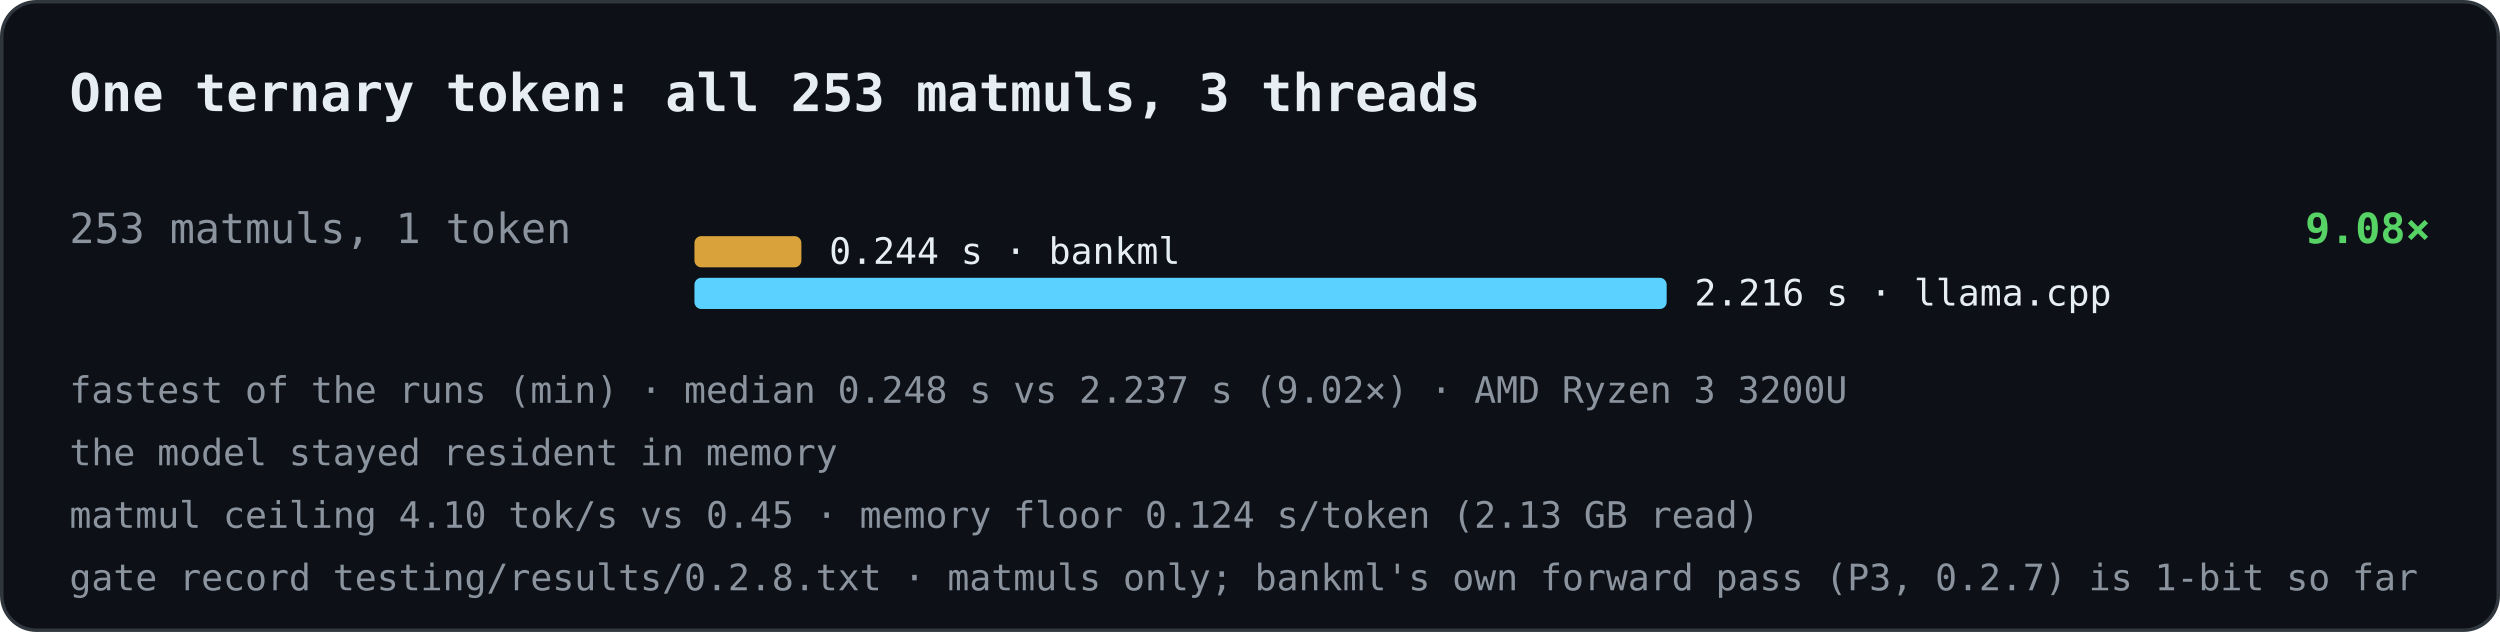
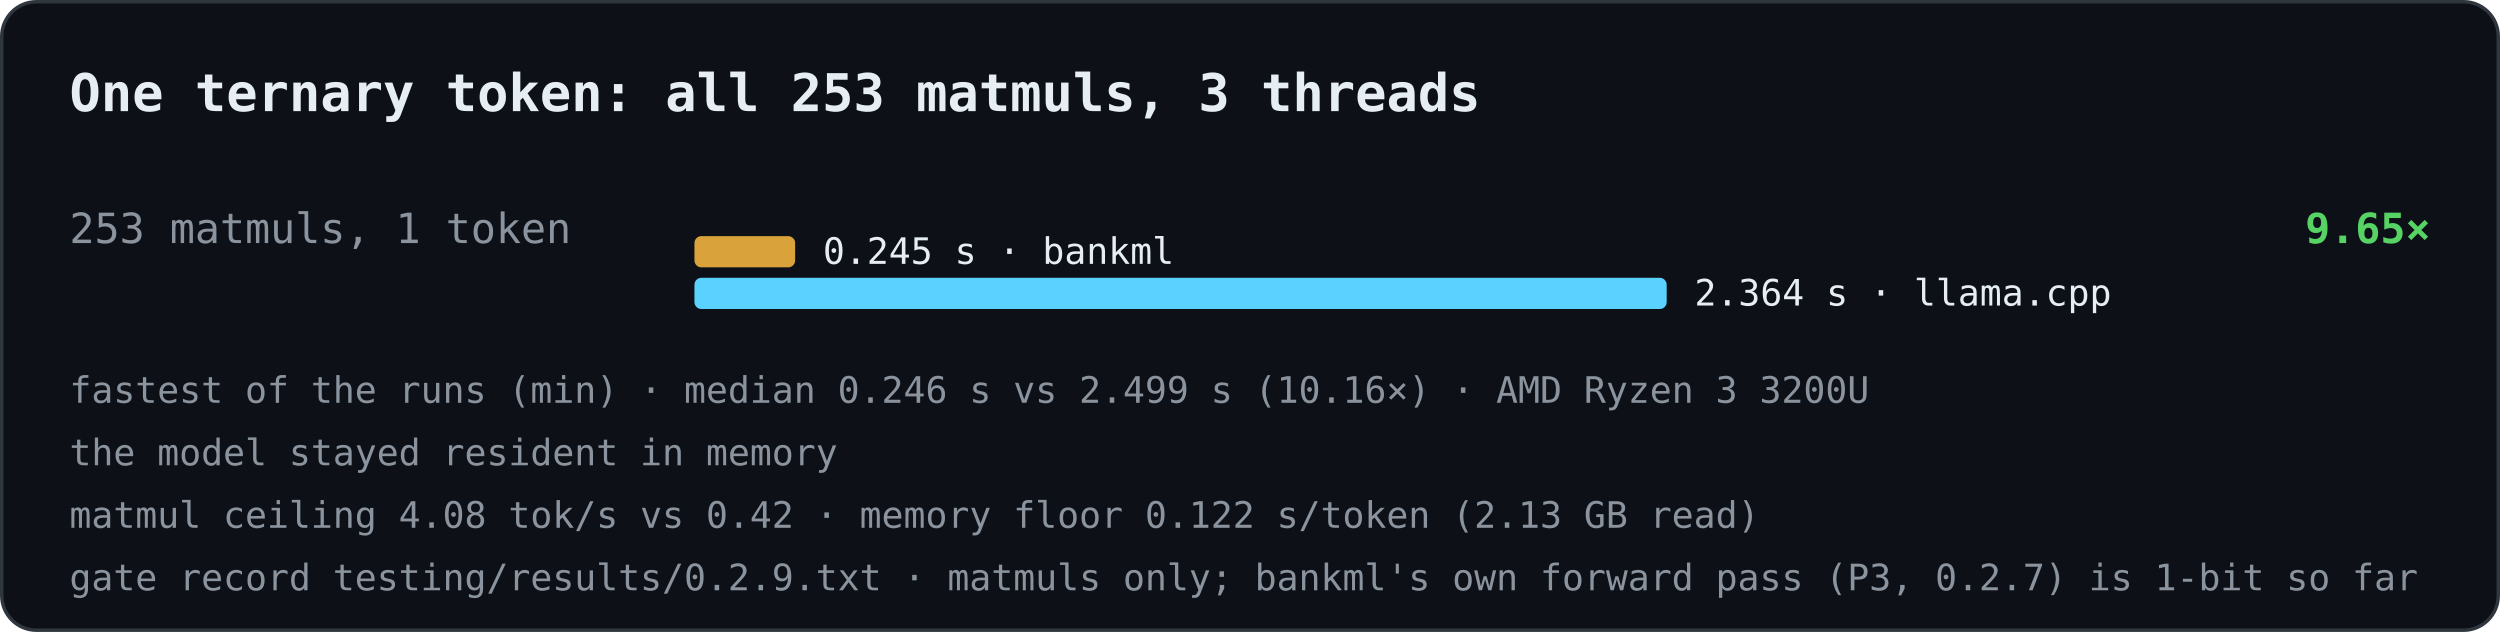
<svg xmlns="http://www.w3.org/2000/svg" width="720" height="182" viewBox="0 0 720 182" role="img" aria-label="One ternary token: all 253 matmuls, 3 threads">
  <rect x="0.5" y="0.5" width="719" height="181" rx="10" fill="#0d1117" stroke="#30363d" />
  <text x="20" y="32" font-family="ui-monospace,SFMono-Regular,Menlo,Consolas,monospace" font-size="15" font-weight="700" text-anchor="start" fill="#e6edf3">One ternary token: all 253 matmuls, 3 threads</text>
  <text x="20" y="70" font-family="ui-monospace,SFMono-Regular,Menlo,Consolas,monospace" font-size="12" font-weight="400" text-anchor="start" fill="#8b949e">253 matmuls, 1 token</text>
-   <rect x="200" y="68" width="30.8" height="9" rx="2" fill="#D9A23A" />
-   <text x="238.8" y="76" font-family="ui-monospace,SFMono-Regular,Menlo,Consolas,monospace" font-size="10.5" font-weight="400" text-anchor="start" fill="#e6edf3">0.244 s · bankml</text>
+   <rect x="200" y="68" width="29.0" height="9" rx="2" fill="#D9A23A" />
+   <text x="237.0" y="76" font-family="ui-monospace,SFMono-Regular,Menlo,Consolas,monospace" font-size="10.5" font-weight="400" text-anchor="start" fill="#e6edf3">0.245 s · bankml</text>
  <rect x="200" y="80" width="280.0" height="9" rx="2" fill="#5AD1FF" />
-   <text x="488.0" y="88" font-family="ui-monospace,SFMono-Regular,Menlo,Consolas,monospace" font-size="10.5" font-weight="400" text-anchor="start" fill="#e6edf3">2.216 s · llama.cpp</text>
-   <text x="700" y="70" font-family="ui-monospace,SFMono-Regular,Menlo,Consolas,monospace" font-size="12" font-weight="700" text-anchor="end" fill="#56D364">9.08×</text>
-   <text x="20" y="116" font-family="ui-monospace,SFMono-Regular,Menlo,Consolas,monospace" font-size="10.5" font-weight="400" text-anchor="start" fill="#8b949e">fastest of the runs (min) · median 0.248 s vs 2.237 s (9.02×) · AMD Ryzen 3 3200U</text>
+   <text x="488.0" y="88" font-family="ui-monospace,SFMono-Regular,Menlo,Consolas,monospace" font-size="10.5" font-weight="400" text-anchor="start" fill="#e6edf3">2.364 s · llama.cpp</text>
+   <text x="700" y="70" font-family="ui-monospace,SFMono-Regular,Menlo,Consolas,monospace" font-size="12" font-weight="700" text-anchor="end" fill="#56D364">9.65×</text>
+   <text x="20" y="116" font-family="ui-monospace,SFMono-Regular,Menlo,Consolas,monospace" font-size="10.5" font-weight="400" text-anchor="start" fill="#8b949e">fastest of the runs (min) · median 0.246 s vs 2.499 s (10.16×) · AMD Ryzen 3 3200U</text>
  <text x="20" y="134" font-family="ui-monospace,SFMono-Regular,Menlo,Consolas,monospace" font-size="10.5" font-weight="400" text-anchor="start" fill="#8b949e">the model stayed resident in memory</text>
-   <text x="20" y="152" font-family="ui-monospace,SFMono-Regular,Menlo,Consolas,monospace" font-size="10.5" font-weight="400" text-anchor="start" fill="#8b949e">matmul ceiling 4.10 tok/s vs 0.45 · memory floor 0.124 s/token (2.13 GB read)</text>
-   <text x="20" y="170" font-family="ui-monospace,SFMono-Regular,Menlo,Consolas,monospace" font-size="10.5" font-weight="400" text-anchor="start" fill="#8b949e">gate record testing/results/0.2.8.txt · matmuls only; bankml's own forward pass (P3, 0.2.7) is 1-bit so far</text>
+   <text x="20" y="152" font-family="ui-monospace,SFMono-Regular,Menlo,Consolas,monospace" font-size="10.5" font-weight="400" text-anchor="start" fill="#8b949e">matmul ceiling 4.08 tok/s vs 0.42 · memory floor 0.122 s/token (2.13 GB read)</text>
+   <text x="20" y="170" font-family="ui-monospace,SFMono-Regular,Menlo,Consolas,monospace" font-size="10.5" font-weight="400" text-anchor="start" fill="#8b949e">gate record testing/results/0.2.9.txt · matmuls only; bankml's own forward pass (P3, 0.2.7) is 1-bit so far</text>
</svg>
